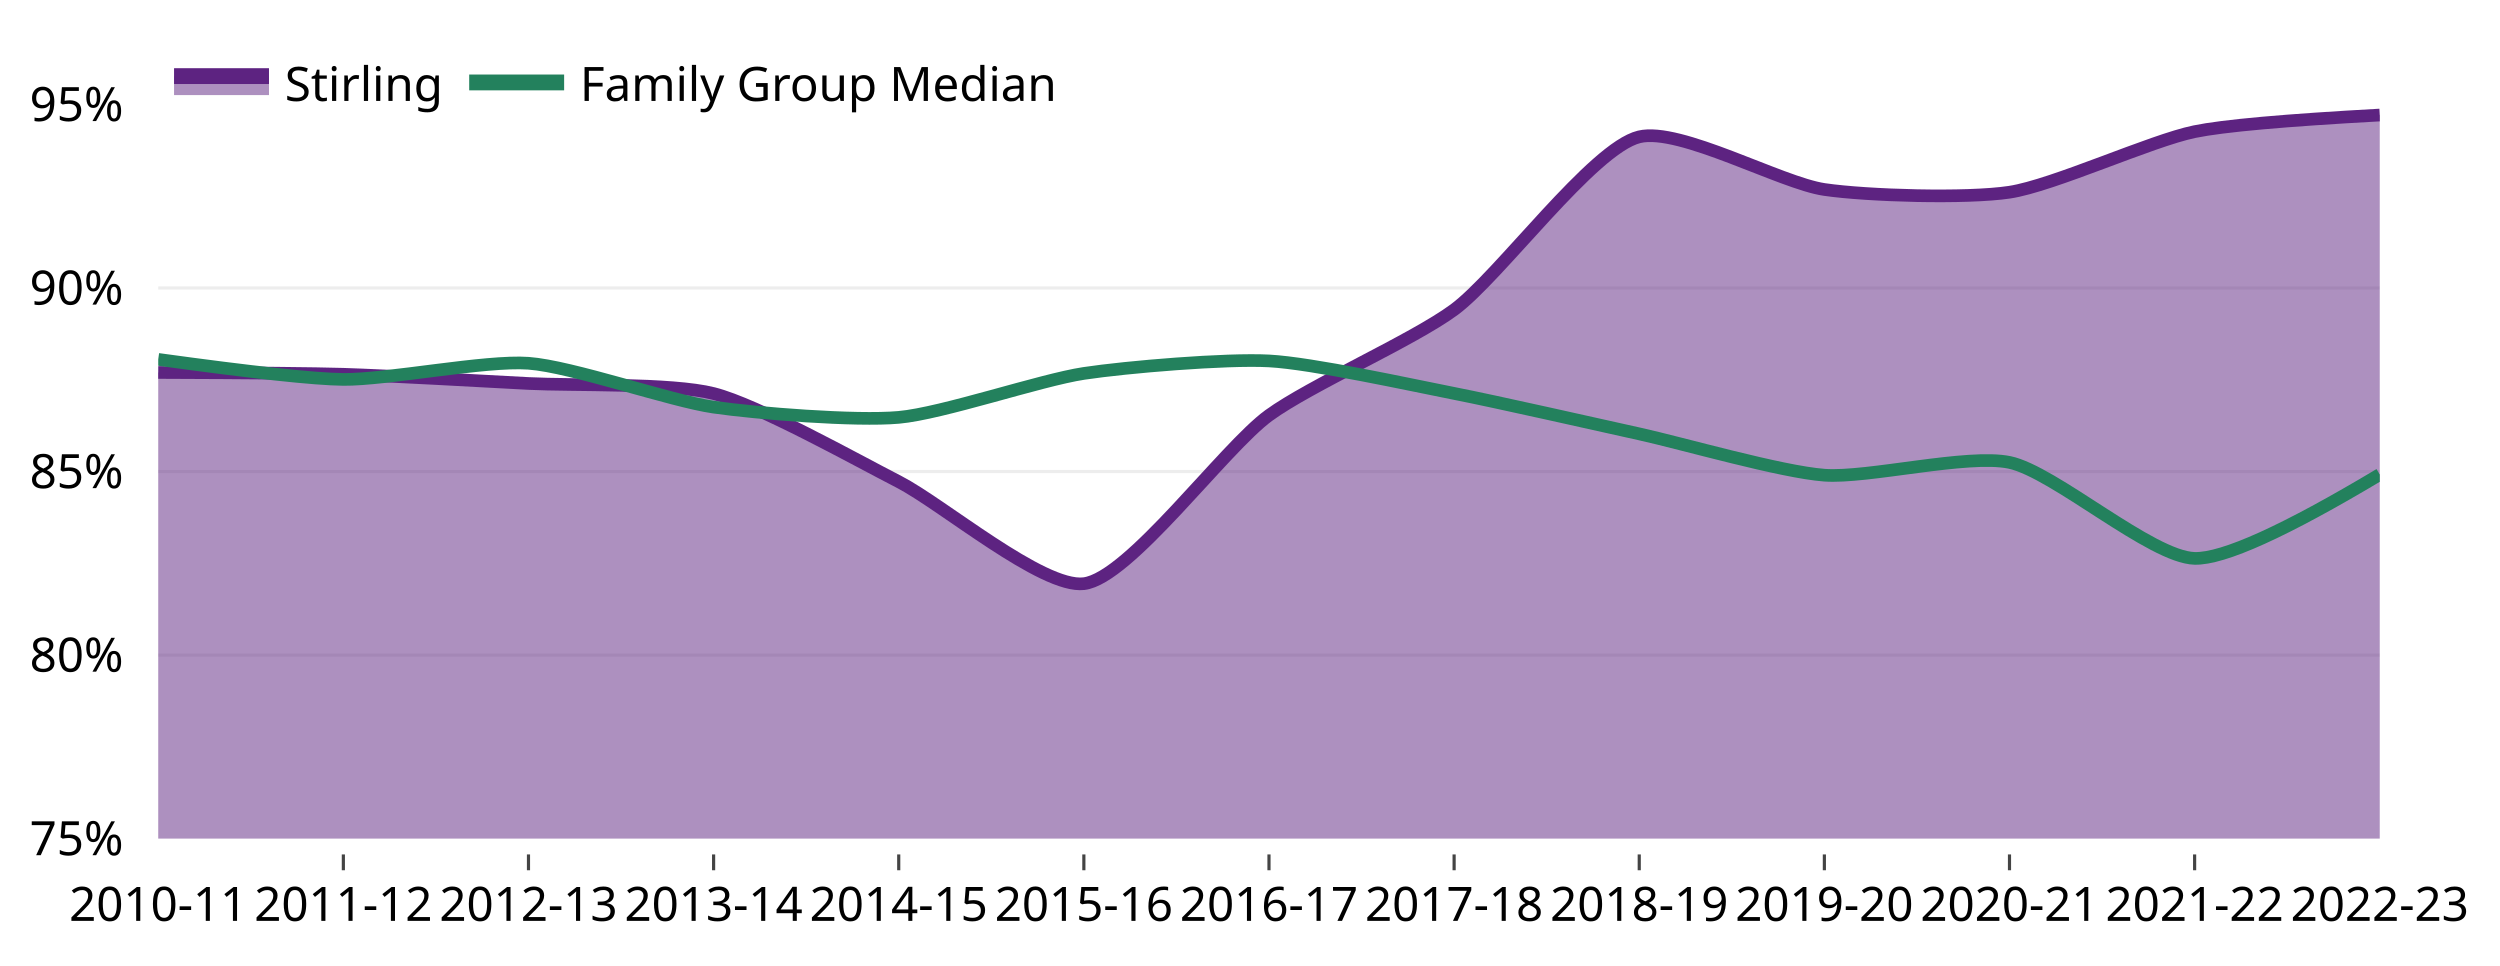
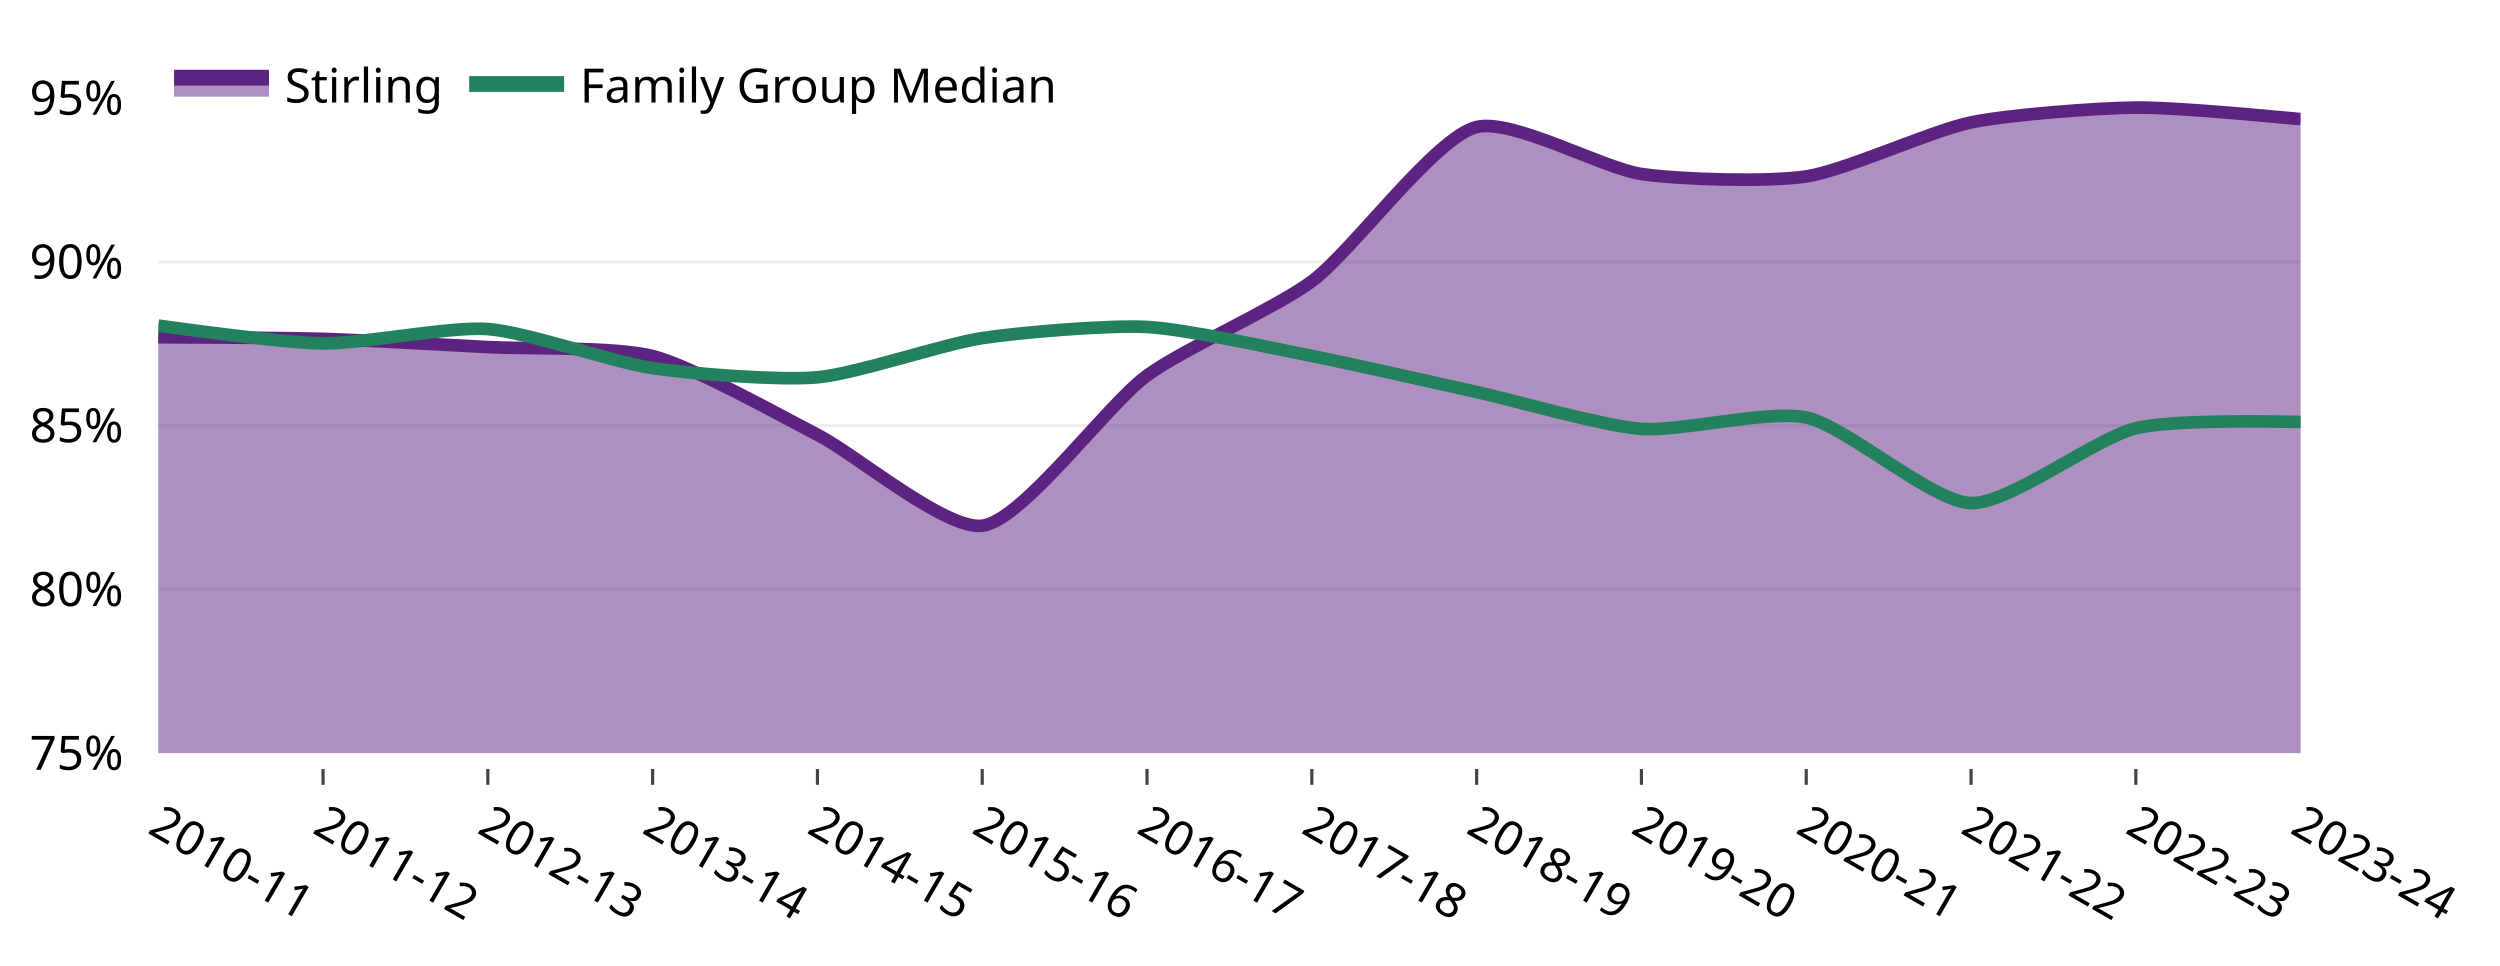
<svg xmlns="http://www.w3.org/2000/svg" class="main-svg" width="790" height="305" style="" viewBox="0 0 790 305">
  <rect x="0" y="0" width="790" height="305" style="fill: rgb(255, 255, 255); fill-opacity: 1;" />
-   <defs id="defs-2aa05b">
+   <defs id="defs-40468e">
    <g class="clips">
-       <clipPath id="clip2aa05bxyplot" class="plotclip">
-         <rect width="702" height="232" />
-       </clipPath>
-       <clipPath class="axesclip" id="clip2aa05bx">
-         <rect x="50" y="0" width="702" height="305" />
-       </clipPath>
-       <clipPath class="axesclip" id="clip2aa05by">
-         <rect x="0" y="33" width="790" height="232" />
-       </clipPath>
-       <clipPath class="axesclip" id="clip2aa05bxy">
-         <rect x="50" y="33" width="702" height="232" />
+       <clipPath id="clip40468exyplot" class="plotclip">
+         <rect width="677" height="207" />
+       </clipPath>
+       <clipPath class="axesclip" id="clip40468ex">
+         <rect x="50" y="0" width="677" height="305" />
+       </clipPath>
+       <clipPath class="axesclip" id="clip40468ey">
+         <rect x="0" y="31" width="790" height="207" />
+       </clipPath>
+       <clipPath class="axesclip" id="clip40468exy">
+         <rect x="50" y="31" width="677" height="207" />
      </clipPath>
    </g>
    <g class="gradients" />
    <g class="patterns" />
  </defs>
  <g class="bglayer">
-     <rect class="bg" x="40" y="23" width="722" height="252" style="fill: rgb(0, 0, 0); fill-opacity: 0; stroke-width: 0;" />
+     <rect class="bg" x="40" y="21" width="697" height="227" style="fill: rgb(0, 0, 0); fill-opacity: 0; stroke-width: 0;" />
  </g>
  <g class="layer-below">
    <g class="imagelayer" />
    <g class="shapelayer" />
  </g>
  <g class="cartesianlayer">
    <g class="subplot xy">
      <g class="layer-subplot">
        <g class="shapelayer" />
        <g class="imagelayer" />
      </g>
      <g class="minor-gridlayer">
        <g class="x" />
        <g class="y" />
      </g>
      <g class="gridlayer">
        <g class="x">
-           <path class="xgrid crisp" transform="translate(108.5,0)" d="M0,33v232" style="stroke: rgb(255, 255, 255); stroke-opacity: 1; stroke-width: 1px;" />
-           <path class="xgrid crisp" transform="translate(167,0)" d="M0,33v232" style="stroke: rgb(255, 255, 255); stroke-opacity: 1; stroke-width: 1px;" />
-           <path class="xgrid crisp" transform="translate(225.5,0)" d="M0,33v232" style="stroke: rgb(255, 255, 255); stroke-opacity: 1; stroke-width: 1px;" />
-           <path class="xgrid crisp" transform="translate(284,0)" d="M0,33v232" style="stroke: rgb(255, 255, 255); stroke-opacity: 1; stroke-width: 1px;" />
-           <path class="xgrid crisp" transform="translate(342.5,0)" d="M0,33v232" style="stroke: rgb(255, 255, 255); stroke-opacity: 1; stroke-width: 1px;" />
-           <path class="xgrid crisp" transform="translate(401,0)" d="M0,33v232" style="stroke: rgb(255, 255, 255); stroke-opacity: 1; stroke-width: 1px;" />
-           <path class="xgrid crisp" transform="translate(459.5,0)" d="M0,33v232" style="stroke: rgb(255, 255, 255); stroke-opacity: 1; stroke-width: 1px;" />
-           <path class="xgrid crisp" transform="translate(518,0)" d="M0,33v232" style="stroke: rgb(255, 255, 255); stroke-opacity: 1; stroke-width: 1px;" />
-           <path class="xgrid crisp" transform="translate(576.5,0)" d="M0,33v232" style="stroke: rgb(255, 255, 255); stroke-opacity: 1; stroke-width: 1px;" />
-           <path class="xgrid crisp" transform="translate(635,0)" d="M0,33v232" style="stroke: rgb(255, 255, 255); stroke-opacity: 1; stroke-width: 1px;" />
-           <path class="xgrid crisp" transform="translate(693.5,0)" d="M0,33v232" style="stroke: rgb(255, 255, 255); stroke-opacity: 1; stroke-width: 1px;" />
+           <path class="xgrid crisp" transform="translate(102.08,0)" d="M0,31v207" style="stroke: rgb(255, 255, 255); stroke-opacity: 1; stroke-width: 1px;" />
+           <path class="xgrid crisp" transform="translate(154.15,0)" d="M0,31v207" style="stroke: rgb(255, 255, 255); stroke-opacity: 1; stroke-width: 1px;" />
+           <path class="xgrid crisp" transform="translate(206.23,0)" d="M0,31v207" style="stroke: rgb(255, 255, 255); stroke-opacity: 1; stroke-width: 1px;" />
+           <path class="xgrid crisp" transform="translate(258.31,0)" d="M0,31v207" style="stroke: rgb(255, 255, 255); stroke-opacity: 1; stroke-width: 1px;" />
+           <path class="xgrid crisp" transform="translate(310.38,0)" d="M0,31v207" style="stroke: rgb(255, 255, 255); stroke-opacity: 1; stroke-width: 1px;" />
+           <path class="xgrid crisp" transform="translate(362.46,0)" d="M0,31v207" style="stroke: rgb(255, 255, 255); stroke-opacity: 1; stroke-width: 1px;" />
+           <path class="xgrid crisp" transform="translate(414.54,0)" d="M0,31v207" style="stroke: rgb(255, 255, 255); stroke-opacity: 1; stroke-width: 1px;" />
+           <path class="xgrid crisp" transform="translate(466.62,0)" d="M0,31v207" style="stroke: rgb(255, 255, 255); stroke-opacity: 1; stroke-width: 1px;" />
+           <path class="xgrid crisp" transform="translate(518.69,0)" d="M0,31v207" style="stroke: rgb(255, 255, 255); stroke-opacity: 1; stroke-width: 1px;" />
+           <path class="xgrid crisp" transform="translate(570.77,0)" d="M0,31v207" style="stroke: rgb(255, 255, 255); stroke-opacity: 1; stroke-width: 1px;" />
+           <path class="xgrid crisp" transform="translate(622.85,0)" d="M0,31v207" style="stroke: rgb(255, 255, 255); stroke-opacity: 1; stroke-width: 1px;" />
+           <path class="xgrid crisp" transform="translate(674.92,0)" d="M0,31v207" style="stroke: rgb(255, 255, 255); stroke-opacity: 1; stroke-width: 1px;" />
        </g>
        <g class="y">
-           <path class="ygrid crisp" transform="translate(0,207)" d="M50,0h702" style="stroke: rgb(237, 237, 237); stroke-opacity: 1; stroke-width: 1px;" />
-           <path class="ygrid crisp" transform="translate(0,149)" d="M50,0h702" style="stroke: rgb(237, 237, 237); stroke-opacity: 1; stroke-width: 1px;" />
-           <path class="ygrid crisp" transform="translate(0,91)" d="M50,0h702" style="stroke: rgb(237, 237, 237); stroke-opacity: 1; stroke-width: 1px;" />
+           <path class="ygrid crisp" transform="translate(0,186.25)" d="M50,0h677" style="stroke: rgb(237, 237, 237); stroke-opacity: 1; stroke-width: 1px;" />
+           <path class="ygrid crisp" transform="translate(0,134.5)" d="M50,0h677" style="stroke: rgb(237, 237, 237); stroke-opacity: 1; stroke-width: 1px;" />
+           <path class="ygrid crisp" transform="translate(0,82.75)" d="M50,0h677" style="stroke: rgb(237, 237, 237); stroke-opacity: 1; stroke-width: 1px;" />
        </g>
      </g>
      <g class="zerolinelayer" />
      <path class="xlines-below" />
      <path class="ylines-below" />
      <g class="overlines-below" />
      <g class="xaxislayer-below" />
      <g class="yaxislayer-below" />
      <g class="overaxes-below" />
-       <g class="plot" transform="translate(50,33)" clip-path="url(#clip2aa05bxyplot)">
+       <g class="plot" transform="translate(50,31)" clip-path="url(#clip40468exyplot)">
        <g class="scatterlayer mlayer">
-           <g class="trace scatter trace54cd19" style="stroke-miterlimit: 2;">
+           <g class="trace scatter traceafe31b" style="stroke-miterlimit: 2;">
            <g class="fills">
              <g>
-                 <path class="js-fill" d="M702,1102L0,1102L0,84.7Q44.85,84.86 58.5,85.27C72.15,85.68 103.35,87.47 117,88.18C130.65,88.89 162.18,87.97 175.5,91.36C189.51,94.93 220.45,112.27 234,119.22C247.75,126.28 279.38,152.99 292.5,151.44C306.78,149.76 336.76,108.58 351,98.24C364.14,88.69 396.39,74.53 409.5,64.88C423.79,54.35 453.28,13.8 468,10.24C480.83,7.14 512.72,24.85 526.5,26.88C540.02,28.87 571.52,29.79 585,27.74C598.83,25.64 629.69,11.44 643.5,8.6Q656.99,5.82 702,3.35" style="fill: rgb(93, 35, 129); fill-opacity: 0.5; stroke-width: 0;" />
+                 <path class="js-fill" d="M677,983.25L0,983.25L0,75.57Q39.93,75.72 52.08,76.08C64.23,76.44 92,78.05 104.15,78.68C116.3,79.31 144.37,78.48 156.23,81.51C168.71,84.69 196.25,100.18 208.31,106.38C220.55,112.68 248.7,136.51 260.38,135.13C273.09,133.63 299.78,96.89 312.46,87.66C324.16,79.14 352.87,66.5 364.54,57.89C377.27,48.5 403.51,12.3 416.62,9.13C428.04,6.37 456.42,22.17 468.69,23.98C480.73,25.75 508.77,26.58 520.77,24.75C533.08,22.88 560.55,10.21 572.85,7.68C584.86,5.2 612.76,3.11 624.92,2.99Q637.07,2.87 677,6.63" style="fill: rgb(93, 35, 129); fill-opacity: 0.5; stroke-width: 0;" />
              </g>
            </g>
            <g class="errorbars" />
            <g class="lines">
-               <path class="js-line" d="M0,84.7Q44.85,84.86 58.5,85.27C72.15,85.68 103.35,87.47 117,88.18C130.65,88.89 162.18,87.97 175.5,91.36C189.51,94.93 220.45,112.27 234,119.22C247.75,126.28 279.38,152.99 292.5,151.44C306.78,149.76 336.76,108.58 351,98.24C364.14,88.69 396.39,74.53 409.5,64.88C423.79,54.35 453.28,13.8 468,10.24C480.83,7.14 512.72,24.85 526.5,26.88C540.02,28.87 571.52,29.79 585,27.74C598.83,25.64 629.69,11.44 643.5,8.6Q656.99,5.82 702,3.35" style="vector-effect: none; fill: none; stroke: rgb(93, 35, 129); stroke-opacity: 1; stroke-width: 4px; opacity: 1;" />
+               <path class="js-line" d="M0,75.57Q39.93,75.72 52.08,76.08C64.23,76.44 92,78.05 104.15,78.68C116.3,79.31 144.37,78.48 156.23,81.51C168.71,84.69 196.25,100.18 208.31,106.38C220.55,112.68 248.7,136.51 260.38,135.13C273.09,133.63 299.78,96.89 312.46,87.66C324.16,79.14 352.87,66.5 364.54,57.89C377.27,48.5 403.51,12.3 416.62,9.13C428.04,6.37 456.42,22.17 468.69,23.98C480.73,25.75 508.77,26.58 520.77,24.75C533.08,22.88 560.55,10.21 572.85,7.68C584.86,5.2 612.76,3.11 624.92,2.99Q637.07,2.87 677,6.63" style="vector-effect: none; fill: none; stroke: rgb(93, 35, 129); stroke-opacity: 1; stroke-width: 4px; opacity: 1;" />
            </g>
            <g class="points" />
            <g class="text" />
          </g>
-           <g class="trace scatter traceeb740c" style="stroke-miterlimit: 2; opacity: 1;">
+           <g class="trace scatter trace102ec5" style="stroke-miterlimit: 2; opacity: 1;">
            <g class="fills" />
            <g class="errorbars" />
            <g class="lines">
-               <path class="js-line" d="M0,80.57Q44.84,86.76 58.5,86.9C72.14,87.04 103.43,80.8 117,81.79C130.73,82.79 161.76,93.66 175.5,95.65C189.06,97.62 220.44,100.1 234,98.89C247.74,97.67 278.76,87.08 292.5,85C306.07,82.95 337.39,80.33 351,81.05C364.69,81.78 395.88,88.64 409.5,91.32C423.18,94.01 454.35,101.09 468,104.1C481.65,107.12 512.77,116.12 526.5,117.16C540.08,118.18 571.73,110.36 585,113.12C599.07,116.04 629.76,143.09 643.5,143.45Q657.06,143.81 702,116.94" style="vector-effect: none; fill: none; stroke: rgb(35, 129, 93); stroke-opacity: 1; stroke-width: 4px; opacity: 1;" />
+               <path class="js-line" d="M0,71.89Q39.92,77.4 52.08,77.53C64.22,77.66 92.07,72.1 104.15,72.98C116.37,73.87 144,83.56 156.23,85.34C168.3,87.09 196.24,89.31 208.31,88.23C220.54,87.14 248.15,77.69 260.38,75.84C272.46,74.01 300.35,71.67 312.46,72.32C324.65,72.97 352.41,79.09 364.54,81.48C376.72,83.88 404.47,90.19 416.62,92.88C428.77,95.57 456.47,103.61 468.69,104.53C480.78,105.44 508.95,98.47 520.77,100.93C533.3,103.54 560.62,127.67 572.85,127.99C584.92,128.31 612.47,107.28 624.92,104.33Q636.8,101.52 677,102.33" style="vector-effect: none; fill: none; stroke: rgb(35, 129, 93); stroke-opacity: 1; stroke-width: 4px; opacity: 1;" />
            </g>
            <g class="points" />
            <g class="text" />
          </g>
        </g>
      </g>
      <g class="overplot" />
      <path class="xlines-above crisp" d="" style="fill: none; stroke-width: 1px; stroke: rgb(0, 0, 0); stroke-opacity: 0;" />
      <path class="ylines-above crisp" d="M0,0" style="fill: none;" />
      <g class="overlines-above" />
      <g class="xaxislayer-above">
-         <path class="xtick ticks crisp" d="M0,275v-5" transform="translate(108.5,0)" style="stroke: rgb(68, 68, 68); stroke-opacity: 1; stroke-width: 1px;" />
-         <path class="xtick ticks crisp" d="M0,275v-5" transform="translate(167,0)" style="stroke: rgb(68, 68, 68); stroke-opacity: 1; stroke-width: 1px;" />
-         <path class="xtick ticks crisp" d="M0,275v-5" transform="translate(225.5,0)" style="stroke: rgb(68, 68, 68); stroke-opacity: 1; stroke-width: 1px;" />
-         <path class="xtick ticks crisp" d="M0,275v-5" transform="translate(284,0)" style="stroke: rgb(68, 68, 68); stroke-opacity: 1; stroke-width: 1px;" />
-         <path class="xtick ticks crisp" d="M0,275v-5" transform="translate(342.5,0)" style="stroke: rgb(68, 68, 68); stroke-opacity: 1; stroke-width: 1px;" />
-         <path class="xtick ticks crisp" d="M0,275v-5" transform="translate(401,0)" style="stroke: rgb(68, 68, 68); stroke-opacity: 1; stroke-width: 1px;" />
-         <path class="xtick ticks crisp" d="M0,275v-5" transform="translate(459.5,0)" style="stroke: rgb(68, 68, 68); stroke-opacity: 1; stroke-width: 1px;" />
-         <path class="xtick ticks crisp" d="M0,275v-5" transform="translate(518,0)" style="stroke: rgb(68, 68, 68); stroke-opacity: 1; stroke-width: 1px;" />
-         <path class="xtick ticks crisp" d="M0,275v-5" transform="translate(576.5,0)" style="stroke: rgb(68, 68, 68); stroke-opacity: 1; stroke-width: 1px;" />
-         <path class="xtick ticks crisp" d="M0,275v-5" transform="translate(635,0)" style="stroke: rgb(68, 68, 68); stroke-opacity: 1; stroke-width: 1px;" />
-         <path class="xtick ticks crisp" d="M0,275v-5" transform="translate(693.5,0)" style="stroke: rgb(68, 68, 68); stroke-opacity: 1; stroke-width: 1px;" />
-         <g class="xtick">
-           <text text-anchor="middle" x="0" y="291" transform="translate(50,0)" style="font-family: 'Segoe UI Semibold'; font-size: 15px; fill: rgb(0, 0, 0); fill-opacity: 1; white-space: pre; opacity: 1;">2010-11</text>
-         </g>
-         <g class="xtick">
-           <text text-anchor="middle" x="0" y="291" transform="translate(108.5,0)" style="font-family: 'Segoe UI Semibold'; font-size: 15px; fill: rgb(0, 0, 0); fill-opacity: 1; white-space: pre; opacity: 1;">2011-12</text>
-         </g>
-         <g class="xtick">
-           <text text-anchor="middle" x="0" y="291" transform="translate(167,0)" style="font-family: 'Segoe UI Semibold'; font-size: 15px; fill: rgb(0, 0, 0); fill-opacity: 1; white-space: pre; opacity: 1;">2012-13</text>
-         </g>
-         <g class="xtick">
-           <text text-anchor="middle" x="0" y="291" transform="translate(225.5,0)" style="font-family: 'Segoe UI Semibold'; font-size: 15px; fill: rgb(0, 0, 0); fill-opacity: 1; white-space: pre; opacity: 1;">2013-14</text>
-         </g>
-         <g class="xtick">
-           <text text-anchor="middle" x="0" y="291" transform="translate(284,0)" style="font-family: 'Segoe UI Semibold'; font-size: 15px; fill: rgb(0, 0, 0); fill-opacity: 1; white-space: pre; opacity: 1;">2014-15</text>
-         </g>
-         <g class="xtick">
-           <text text-anchor="middle" x="0" y="291" transform="translate(342.5,0)" style="font-family: 'Segoe UI Semibold'; font-size: 15px; fill: rgb(0, 0, 0); fill-opacity: 1; white-space: pre; opacity: 1;">2015-16</text>
-         </g>
-         <g class="xtick">
-           <text text-anchor="middle" x="0" y="291" transform="translate(401,0)" style="font-family: 'Segoe UI Semibold'; font-size: 15px; fill: rgb(0, 0, 0); fill-opacity: 1; white-space: pre; opacity: 1;">2016-17</text>
-         </g>
-         <g class="xtick">
-           <text text-anchor="middle" x="0" y="291" transform="translate(459.5,0)" style="font-family: 'Segoe UI Semibold'; font-size: 15px; fill: rgb(0, 0, 0); fill-opacity: 1; white-space: pre; opacity: 1;">2017-18</text>
-         </g>
-         <g class="xtick">
-           <text text-anchor="middle" x="0" y="291" transform="translate(518,0)" style="font-family: 'Segoe UI Semibold'; font-size: 15px; fill: rgb(0, 0, 0); fill-opacity: 1; white-space: pre; opacity: 1;">2018-19</text>
-         </g>
-         <g class="xtick">
-           <text text-anchor="middle" x="0" y="291" transform="translate(576.5,0)" style="font-family: 'Segoe UI Semibold'; font-size: 15px; fill: rgb(0, 0, 0); fill-opacity: 1; white-space: pre; opacity: 1;">2019-20</text>
-         </g>
-         <g class="xtick">
-           <text text-anchor="middle" x="0" y="291" transform="translate(635,0)" style="font-family: 'Segoe UI Semibold'; font-size: 15px; fill: rgb(0, 0, 0); fill-opacity: 1; white-space: pre; opacity: 1;">2020-21</text>
-         </g>
-         <g class="xtick">
-           <text text-anchor="middle" x="0" y="291" transform="translate(693.5,0)" style="font-family: 'Segoe UI Semibold'; font-size: 15px; fill: rgb(0, 0, 0); fill-opacity: 1; white-space: pre; opacity: 1;">2021-22</text>
-         </g>
-         <g class="xtick">
-           <text text-anchor="middle" x="0" y="291" transform="translate(752,0)" style="font-family: 'Segoe UI Semibold'; font-size: 15px; fill: rgb(0, 0, 0); fill-opacity: 1; white-space: pre; opacity: 1;">2022-23</text>
+         <path class="xtick ticks crisp" d="M0,248v-5" transform="translate(102.08,0)" style="stroke: rgb(68, 68, 68); stroke-opacity: 1; stroke-width: 1px;" />
+         <path class="xtick ticks crisp" d="M0,248v-5" transform="translate(154.15,0)" style="stroke: rgb(68, 68, 68); stroke-opacity: 1; stroke-width: 1px;" />
+         <path class="xtick ticks crisp" d="M0,248v-5" transform="translate(206.23,0)" style="stroke: rgb(68, 68, 68); stroke-opacity: 1; stroke-width: 1px;" />
+         <path class="xtick ticks crisp" d="M0,248v-5" transform="translate(258.31,0)" style="stroke: rgb(68, 68, 68); stroke-opacity: 1; stroke-width: 1px;" />
+         <path class="xtick ticks crisp" d="M0,248v-5" transform="translate(310.38,0)" style="stroke: rgb(68, 68, 68); stroke-opacity: 1; stroke-width: 1px;" />
+         <path class="xtick ticks crisp" d="M0,248v-5" transform="translate(362.46,0)" style="stroke: rgb(68, 68, 68); stroke-opacity: 1; stroke-width: 1px;" />
+         <path class="xtick ticks crisp" d="M0,248v-5" transform="translate(414.54,0)" style="stroke: rgb(68, 68, 68); stroke-opacity: 1; stroke-width: 1px;" />
+         <path class="xtick ticks crisp" d="M0,248v-5" transform="translate(466.62,0)" style="stroke: rgb(68, 68, 68); stroke-opacity: 1; stroke-width: 1px;" />
+         <path class="xtick ticks crisp" d="M0,248v-5" transform="translate(518.69,0)" style="stroke: rgb(68, 68, 68); stroke-opacity: 1; stroke-width: 1px;" />
+         <path class="xtick ticks crisp" d="M0,248v-5" transform="translate(570.77,0)" style="stroke: rgb(68, 68, 68); stroke-opacity: 1; stroke-width: 1px;" />
+         <path class="xtick ticks crisp" d="M0,248v-5" transform="translate(622.85,0)" style="stroke: rgb(68, 68, 68); stroke-opacity: 1; stroke-width: 1px;" />
+         <path class="xtick ticks crisp" d="M0,248v-5" transform="translate(674.92,0)" style="stroke: rgb(68, 68, 68); stroke-opacity: 1; stroke-width: 1px;" />
+         <g class="xtick">
+           <text text-anchor="start" x="0" y="264" transform="translate(50,0) rotate(30,0,256.5)" style="font-family: 'Segoe UI Semibold'; font-size: 15px; fill: rgb(0, 0, 0); fill-opacity: 1; white-space: pre; opacity: 1;">2010-11</text>
+         </g>
+         <g class="xtick">
+           <text text-anchor="start" x="0" y="264" transform="translate(102.08,0) rotate(30,0,256.5)" style="font-family: 'Segoe UI Semibold'; font-size: 15px; fill: rgb(0, 0, 0); fill-opacity: 1; white-space: pre; opacity: 1;">2011-12</text>
+         </g>
+         <g class="xtick">
+           <text text-anchor="start" x="0" y="264" transform="translate(154.15,0) rotate(30,0,256.5)" style="font-family: 'Segoe UI Semibold'; font-size: 15px; fill: rgb(0, 0, 0); fill-opacity: 1; white-space: pre; opacity: 1;">2012-13</text>
+         </g>
+         <g class="xtick">
+           <text text-anchor="start" x="0" y="264" transform="translate(206.23,0) rotate(30,0,256.5)" style="font-family: 'Segoe UI Semibold'; font-size: 15px; fill: rgb(0, 0, 0); fill-opacity: 1; white-space: pre; opacity: 1;">2013-14</text>
+         </g>
+         <g class="xtick">
+           <text text-anchor="start" x="0" y="264" transform="translate(258.31,0) rotate(30,0,256.5)" style="font-family: 'Segoe UI Semibold'; font-size: 15px; fill: rgb(0, 0, 0); fill-opacity: 1; white-space: pre; opacity: 1;">2014-15</text>
+         </g>
+         <g class="xtick">
+           <text text-anchor="start" x="0" y="264" transform="translate(310.38,0) rotate(30,0,256.5)" style="font-family: 'Segoe UI Semibold'; font-size: 15px; fill: rgb(0, 0, 0); fill-opacity: 1; white-space: pre; opacity: 1;">2015-16</text>
+         </g>
+         <g class="xtick">
+           <text text-anchor="start" x="0" y="264" transform="translate(362.46,0) rotate(30,0,256.5)" style="font-family: 'Segoe UI Semibold'; font-size: 15px; fill: rgb(0, 0, 0); fill-opacity: 1; white-space: pre; opacity: 1;">2016-17</text>
+         </g>
+         <g class="xtick">
+           <text text-anchor="start" x="0" y="264" transform="translate(414.54,0) rotate(30,0,256.5)" style="font-family: 'Segoe UI Semibold'; font-size: 15px; fill: rgb(0, 0, 0); fill-opacity: 1; white-space: pre; opacity: 1;">2017-18</text>
+         </g>
+         <g class="xtick">
+           <text text-anchor="start" x="0" y="264" transform="translate(466.62,0) rotate(30,0,256.5)" style="font-family: 'Segoe UI Semibold'; font-size: 15px; fill: rgb(0, 0, 0); fill-opacity: 1; white-space: pre; opacity: 1;">2018-19</text>
+         </g>
+         <g class="xtick">
+           <text text-anchor="start" x="0" y="264" transform="translate(518.69,0) rotate(30,0,256.5)" style="font-family: 'Segoe UI Semibold'; font-size: 15px; fill: rgb(0, 0, 0); fill-opacity: 1; white-space: pre; opacity: 1;">2019-20</text>
+         </g>
+         <g class="xtick">
+           <text text-anchor="start" x="0" y="264" transform="translate(570.77,0) rotate(30,0,256.5)" style="font-family: 'Segoe UI Semibold'; font-size: 15px; fill: rgb(0, 0, 0); fill-opacity: 1; white-space: pre; opacity: 1;">2020-21</text>
+         </g>
+         <g class="xtick">
+           <text text-anchor="start" x="0" y="264" transform="translate(622.85,0) rotate(30,0,256.5)" style="font-family: 'Segoe UI Semibold'; font-size: 15px; fill: rgb(0, 0, 0); fill-opacity: 1; white-space: pre; opacity: 1;">2021-22</text>
+         </g>
+         <g class="xtick">
+           <text text-anchor="start" x="0" y="264" transform="translate(674.92,0) rotate(30,0,256.5)" style="font-family: 'Segoe UI Semibold'; font-size: 15px; fill: rgb(0, 0, 0); fill-opacity: 1; white-space: pre; opacity: 1;">2022-23</text>
+         </g>
+         <g class="xtick">
+           <text text-anchor="start" x="0" y="264" transform="translate(727,0) rotate(30,0,256.5)" style="font-family: 'Segoe UI Semibold'; font-size: 15px; fill: rgb(0, 0, 0); fill-opacity: 1; white-space: pre; opacity: 1;">2023-24</text>
        </g>
      </g>
      <g class="yaxislayer-above">
        <g class="ytick">
-           <text text-anchor="end" x="39" y="5.25" transform="translate(0,265)" style="font-family: 'Segoe UI Semibold'; font-size: 15px; fill: rgb(0, 0, 0); fill-opacity: 1; white-space: pre; opacity: 1;">75%</text>
-         </g>
-         <g class="ytick">
-           <text text-anchor="end" x="39" y="5.25" style="font-family: 'Segoe UI Semibold'; font-size: 15px; fill: rgb(0, 0, 0); fill-opacity: 1; white-space: pre; opacity: 1;" transform="translate(0,207)">80%</text>
-         </g>
-         <g class="ytick">
-           <text text-anchor="end" x="39" y="5.25" style="font-family: 'Segoe UI Semibold'; font-size: 15px; fill: rgb(0, 0, 0); fill-opacity: 1; white-space: pre; opacity: 1;" transform="translate(0,149)">85%</text>
-         </g>
-         <g class="ytick">
-           <text text-anchor="end" x="39" y="5.25" style="font-family: 'Segoe UI Semibold'; font-size: 15px; fill: rgb(0, 0, 0); fill-opacity: 1; white-space: pre; opacity: 1;" transform="translate(0,91)">90%</text>
-         </g>
-         <g class="ytick">
-           <text text-anchor="end" x="39" y="5.25" style="font-family: 'Segoe UI Semibold'; font-size: 15px; fill: rgb(0, 0, 0); fill-opacity: 1; white-space: pre; opacity: 1;" transform="translate(0,33)">95%</text>
+           <text text-anchor="end" x="39" y="5.25" transform="translate(0,238)" style="font-family: 'Segoe UI Semibold'; font-size: 15px; fill: rgb(0, 0, 0); fill-opacity: 1; white-space: pre; opacity: 1;">75%</text>
+         </g>
+         <g class="ytick">
+           <text text-anchor="end" x="39" y="5.25" style="font-family: 'Segoe UI Semibold'; font-size: 15px; fill: rgb(0, 0, 0); fill-opacity: 1; white-space: pre; opacity: 1;" transform="translate(0,186.25)">80%</text>
+         </g>
+         <g class="ytick">
+           <text text-anchor="end" x="39" y="5.25" style="font-family: 'Segoe UI Semibold'; font-size: 15px; fill: rgb(0, 0, 0); fill-opacity: 1; white-space: pre; opacity: 1;" transform="translate(0,134.5)">85%</text>
+         </g>
+         <g class="ytick">
+           <text text-anchor="end" x="39" y="5.25" style="font-family: 'Segoe UI Semibold'; font-size: 15px; fill: rgb(0, 0, 0); fill-opacity: 1; white-space: pre; opacity: 1;" transform="translate(0,82.75)">90%</text>
+         </g>
+         <g class="ytick">
+           <text text-anchor="end" x="39" y="5.25" style="font-family: 'Segoe UI Semibold'; font-size: 15px; fill: rgb(0, 0, 0); fill-opacity: 1; white-space: pre; opacity: 1;" transform="translate(0,31)">95%</text>
        </g>
      </g>
      <g class="overaxes-above" />
    </g>
  </g>
  <g class="polarlayer" />
  <g class="smithlayer" />
  <g class="ternarylayer" />
  <g class="geolayer" />
  <g class="funnelarealayer" />
  <g class="pielayer" />
  <g class="iciclelayer" />
  <g class="treemaplayer" />
  <g class="sunburstlayer" />
  <g class="glimages" />
-   <defs id="topdefs-2aa05b">
+   <defs id="topdefs-40468e">
    <g class="clips" />
-     <clipPath id="legend2aa05b">
+     <clipPath id="legend40468e">
      <rect width="285" height="33" x="0" y="0" />
    </clipPath>
  </defs>
  <g class="layer-above">
    <g class="imagelayer" />
    <g class="shapelayer" />
  </g>
  <g class="infolayer">
-     <g class="legend" pointer-events="all" transform="translate(50,9.8)">
+     <g class="legend" pointer-events="all" transform="translate(50,10.3)">
      <rect class="bg" shape-rendering="crispEdges" width="285" height="33" x="0" y="0" style="stroke: rgb(68, 68, 68); stroke-opacity: 1; fill: rgb(0, 0, 0); fill-opacity: 0; stroke-width: 0px;" />
-       <g class="scrollbox" transform="" clip-path="url(#legend2aa05b)">
+       <g class="scrollbox" transform="" clip-path="url(#legend40468e)">
        <g class="groups">
          <g class="traces" transform="translate(0,16.25)" style="opacity: 1;">
            <text class="legendtext" text-anchor="start" x="40" y="5.85" style="font-family: 'Segoe UI Semibold'; font-size: 15px; fill: rgb(0, 0, 0); fill-opacity: 1; white-space: pre;">Stirling</text>
            <g class="layers">
              <g class="legendfill">
                <path class="js-fill" d="M5,-2h30v6h-30z" style="stroke-width: 0; fill: rgb(93, 35, 129); fill-opacity: 0.5;" />
              </g>
              <g class="legendlines">
                <path class="js-line" d="M5,-2h30" style="fill: none; stroke: rgb(93, 35, 129); stroke-opacity: 1; stroke-width: 5px;" />
              </g>
              <g class="legendsymbols">
                <g class="legendpoints" />
              </g>
            </g>
            <rect class="legendtoggle" x="0" y="-11.25" width="90.766" height="22.5" style="fill: rgb(0, 0, 0); fill-opacity: 0;" />
          </g>
          <g class="traces" transform="translate(93.26562,16.25)" style="opacity: 1;">
            <text class="legendtext" text-anchor="start" x="40" y="5.85" style="font-family: 'Segoe UI Semibold'; font-size: 15px; fill: rgb(0, 0, 0); fill-opacity: 1; white-space: pre;">Family Group Median</text>
            <g class="layers" style="opacity: 1;">
              <g class="legendfill" />
              <g class="legendlines">
                <path class="js-line" d="M5,0h30" style="fill: none; stroke: rgb(35, 129, 93); stroke-opacity: 1; stroke-width: 5px;" />
              </g>
              <g class="legendsymbols">
                <g class="legendpoints" />
              </g>
            </g>
            <rect class="legendtoggle" x="0" y="-11.25" width="188.609" height="22.5" style="fill: rgb(0, 0, 0); fill-opacity: 0;" />
          </g>
        </g>
      </g>
      <rect class="scrollbar" rx="20" ry="3" width="0" height="0" x="0" y="0" style="fill: rgb(128, 139, 164); fill-opacity: 1;" />
    </g>
    <g class="g-gtitle" />
    <g class="g-xtitle" />
    <g class="g-ytitle" />
  </g>
</svg>
